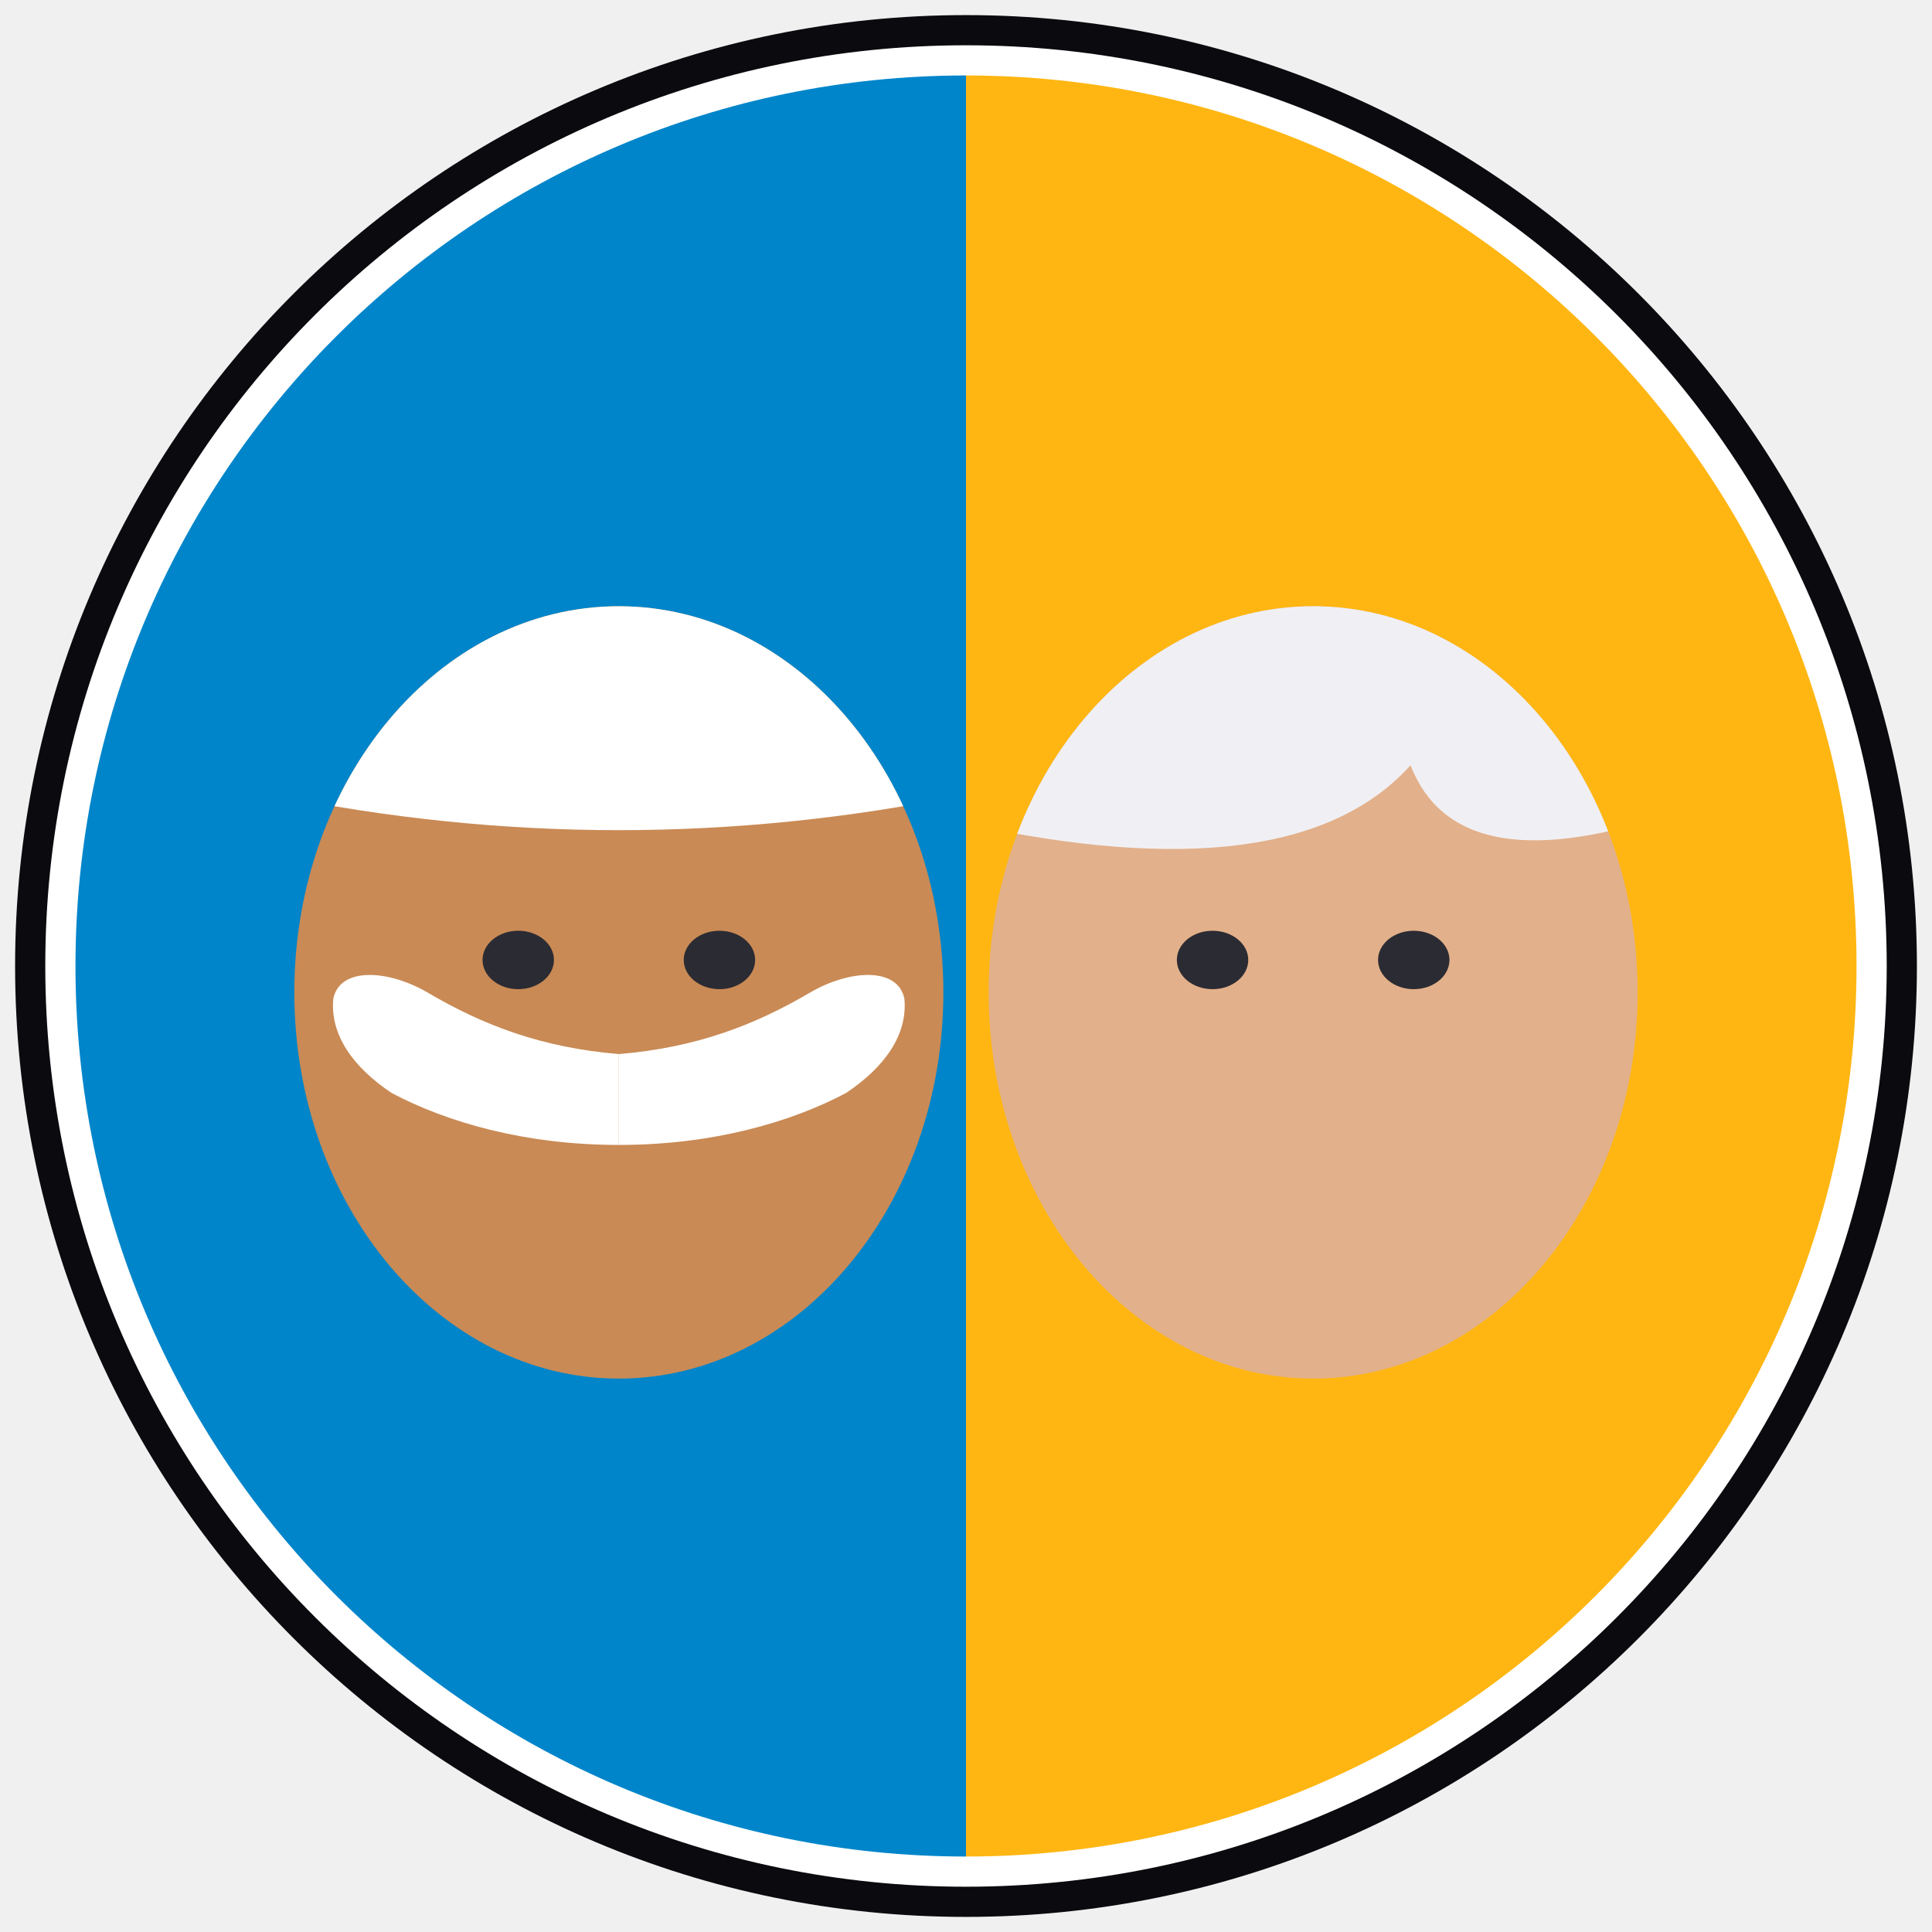
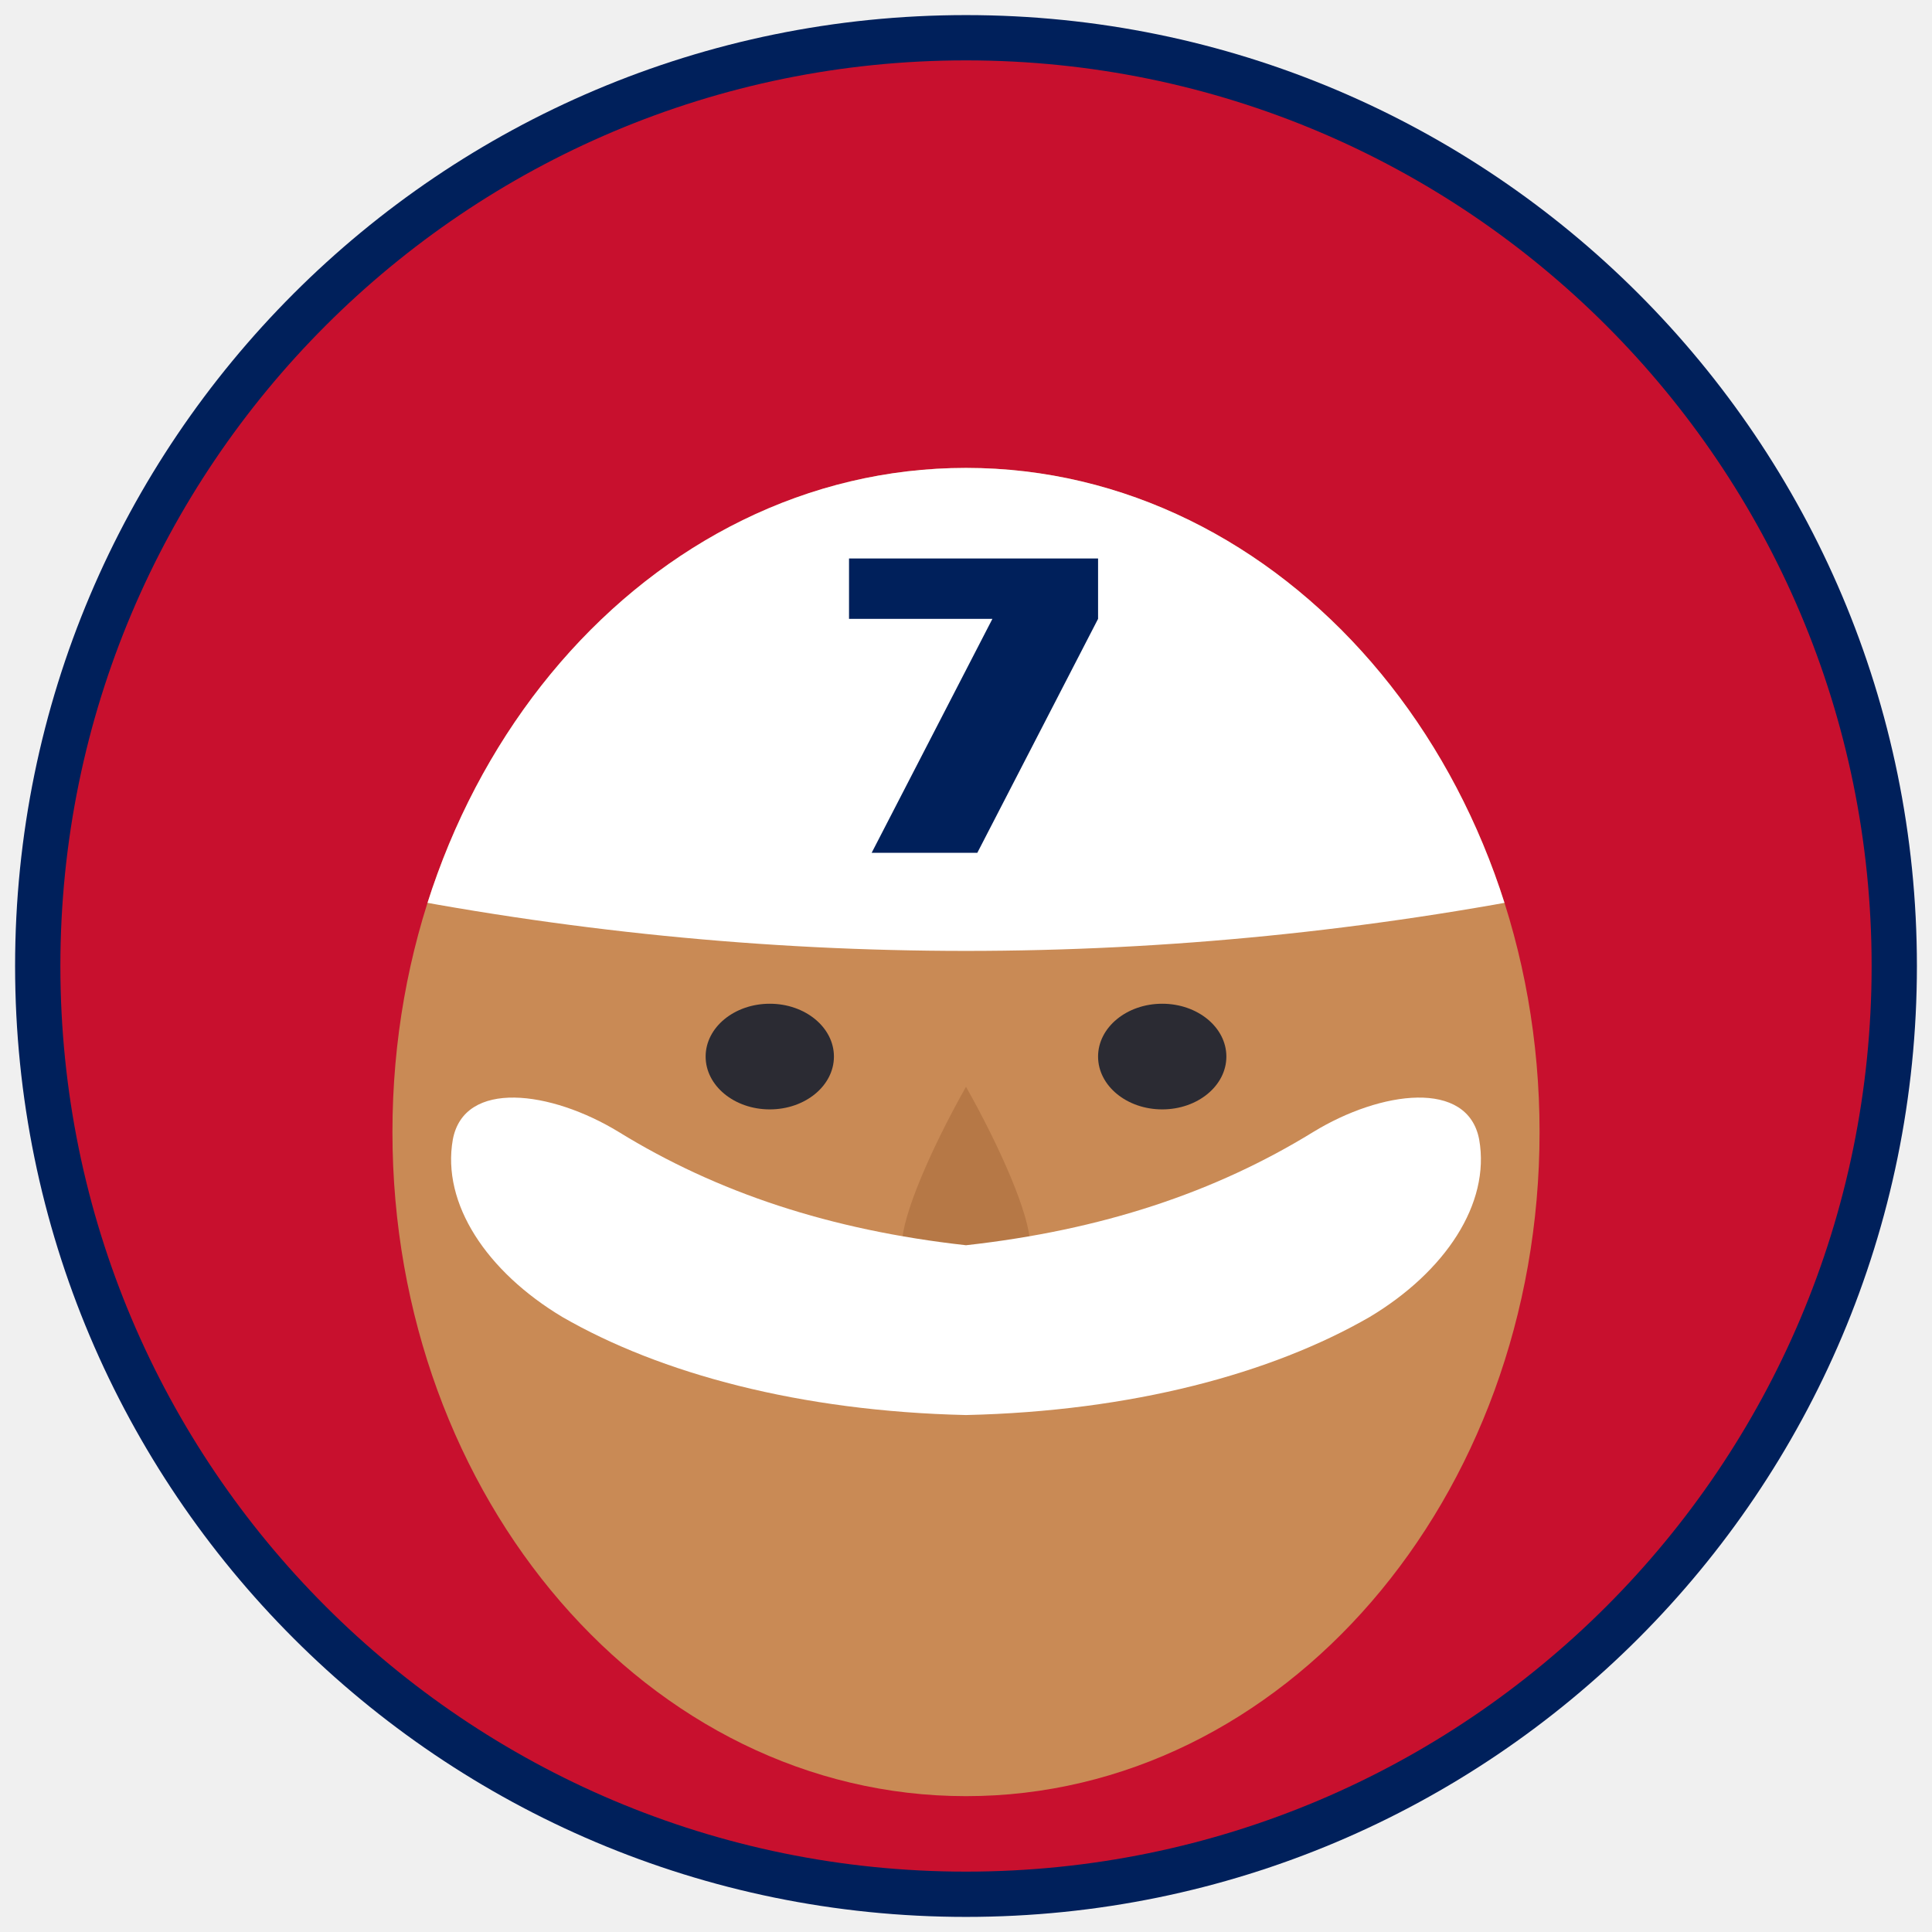
<svg xmlns="http://www.w3.org/2000/svg" viewBox="0 0 512 512" width="512" height="512" role="img" aria-label="Doctor x stein mark, simplified">
  <defs>
-     <clipPath id="head">
-       <ellipse cx="256" cy="266" rx="100" ry="119" />
+     <clipPath id="head-s">
+       <ellipse cx="256" cy="300" rx="152" ry="176" />
    </clipPath>
-     <clipPath id="badge">
-       <circle cx="256" cy="256" r="236" />
-     </clipPath>
-     <path id="tache" d="M256 285 C280 283, 298 276, 315 266 C327 259, 342 258, 344 268 C345 279, 338 289, 326 297 C309 306, 285 313, 256 313 Z" />
+     <path id="tache-s" d="M256 330              C292 326, 322 316, 348 300              C366 289, 389 286, 392 302              C395 319, 383 337, 363 349              C337 364, 300 374, 256 375 Z" />
  </defs>
-   <circle cx="256" cy="256" r="252" fill="#0B0B0F" />
-   <circle cx="256" cy="256" r="244" fill="#FFFFFF" />
-   <g clip-path="url(#badge)">
-     <rect x="0" y="0" width="256" height="512" fill="#0085CA" />
-     <rect x="256" y="0" width="256" height="512" fill="#FFB612" />
+   <circle cx="256" cy="256" r="252" fill="#00205B" />
+   <circle cx="256" cy="256" r="240" fill="#C8102E" />
+   <g clip-path="url(#head-s)">
+     <ellipse cx="256" cy="300" rx="152" ry="176" fill="#C98A55" />
+     <path d="M256 288 C265 304, 273 322, 273 330 C273 335, 239 335, 239 330 C239 322, 247 304, 256 288 Z" fill="#B67846" />
+     <path d="M96 110 H416 V236 Q256 268 96 236 Z" fill="#FFFFFF" />
  </g>
-   <g transform="translate(-56.16 34.24) scale(0.86)">
-     <ellipse cx="256" cy="266" rx="100" ry="119" fill="#C98A55" />
-     <g clip-path="url(#head)">
-       <path d="M149 130 H363 V205 Q256 227 149 205 Z" fill="#FFFFFF" />
-     </g>
-     <ellipse cx="225" cy="256" rx="11" ry="9" fill="#2B2B33" />
-     <ellipse cx="287" cy="256" rx="11" ry="9" fill="#2B2B33" />
-     <g fill="#FFFFFF">
-       <use href="#tache" />
-       <use href="#tache" transform="translate(512,0) scale(-1,1)" />
-     </g>
+   <ellipse cx="204" cy="280" rx="17" ry="14" fill="#2B2B33" />
+   <ellipse cx="308" cy="280" rx="17" ry="14" fill="#2B2B33" />
+   <g fill="#FFFFFF">
+     <use href="#tache-s" />
+     <use href="#tache-s" transform="translate(512,0) scale(-1,1)" />
  </g>
-   <g transform="translate(127.84 34.24) scale(0.86)">
-     <ellipse cx="256" cy="266" rx="100" ry="119" fill="#E2B08A" />
-     <g clip-path="url(#head)">
-       <path d="M149 120 H363 V212 Q300 232 286 196 Q250 236 149 214 Z" fill="#F0F0F4" />
-     </g>
-     <ellipse cx="225" cy="256" rx="11" ry="9" fill="#2B2B33" />
-     <ellipse cx="287" cy="256" rx="11" ry="9" fill="#2B2B33" />
-   </g>
+   <path d="M225 148 H291 V164 L259 226 H231 L263 164 H225 Z" fill="#00205B" />
</svg>
